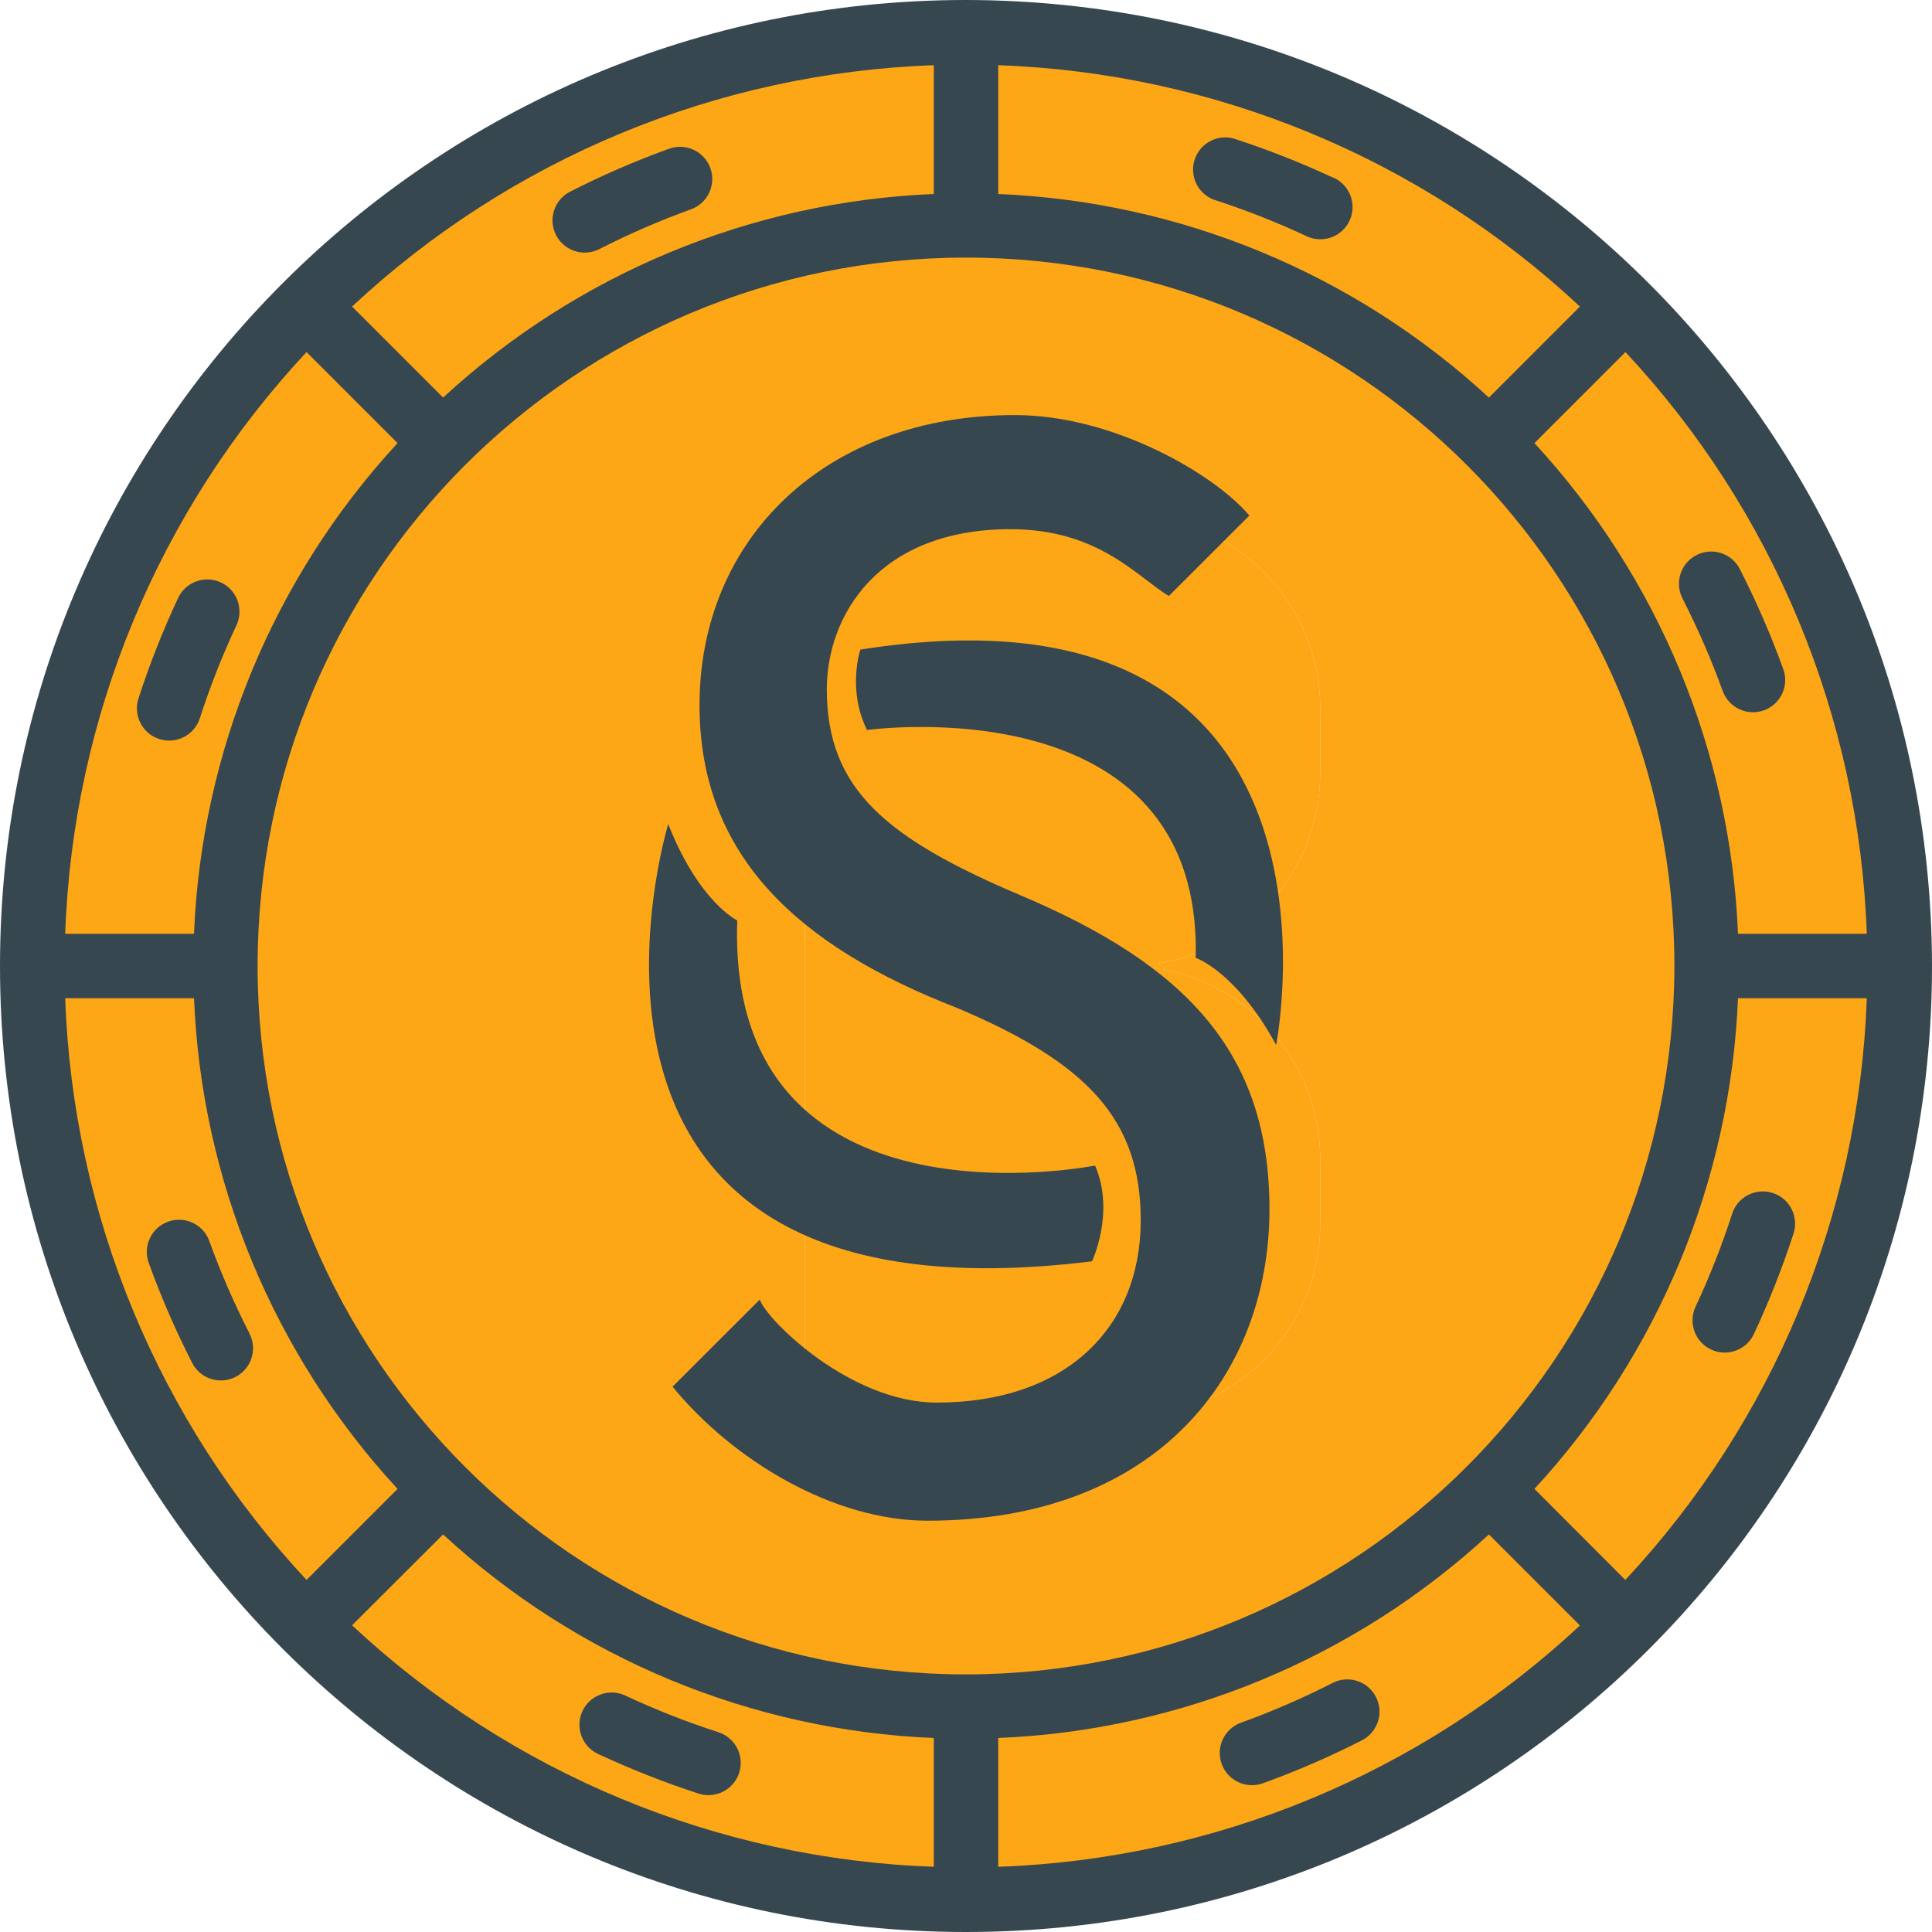
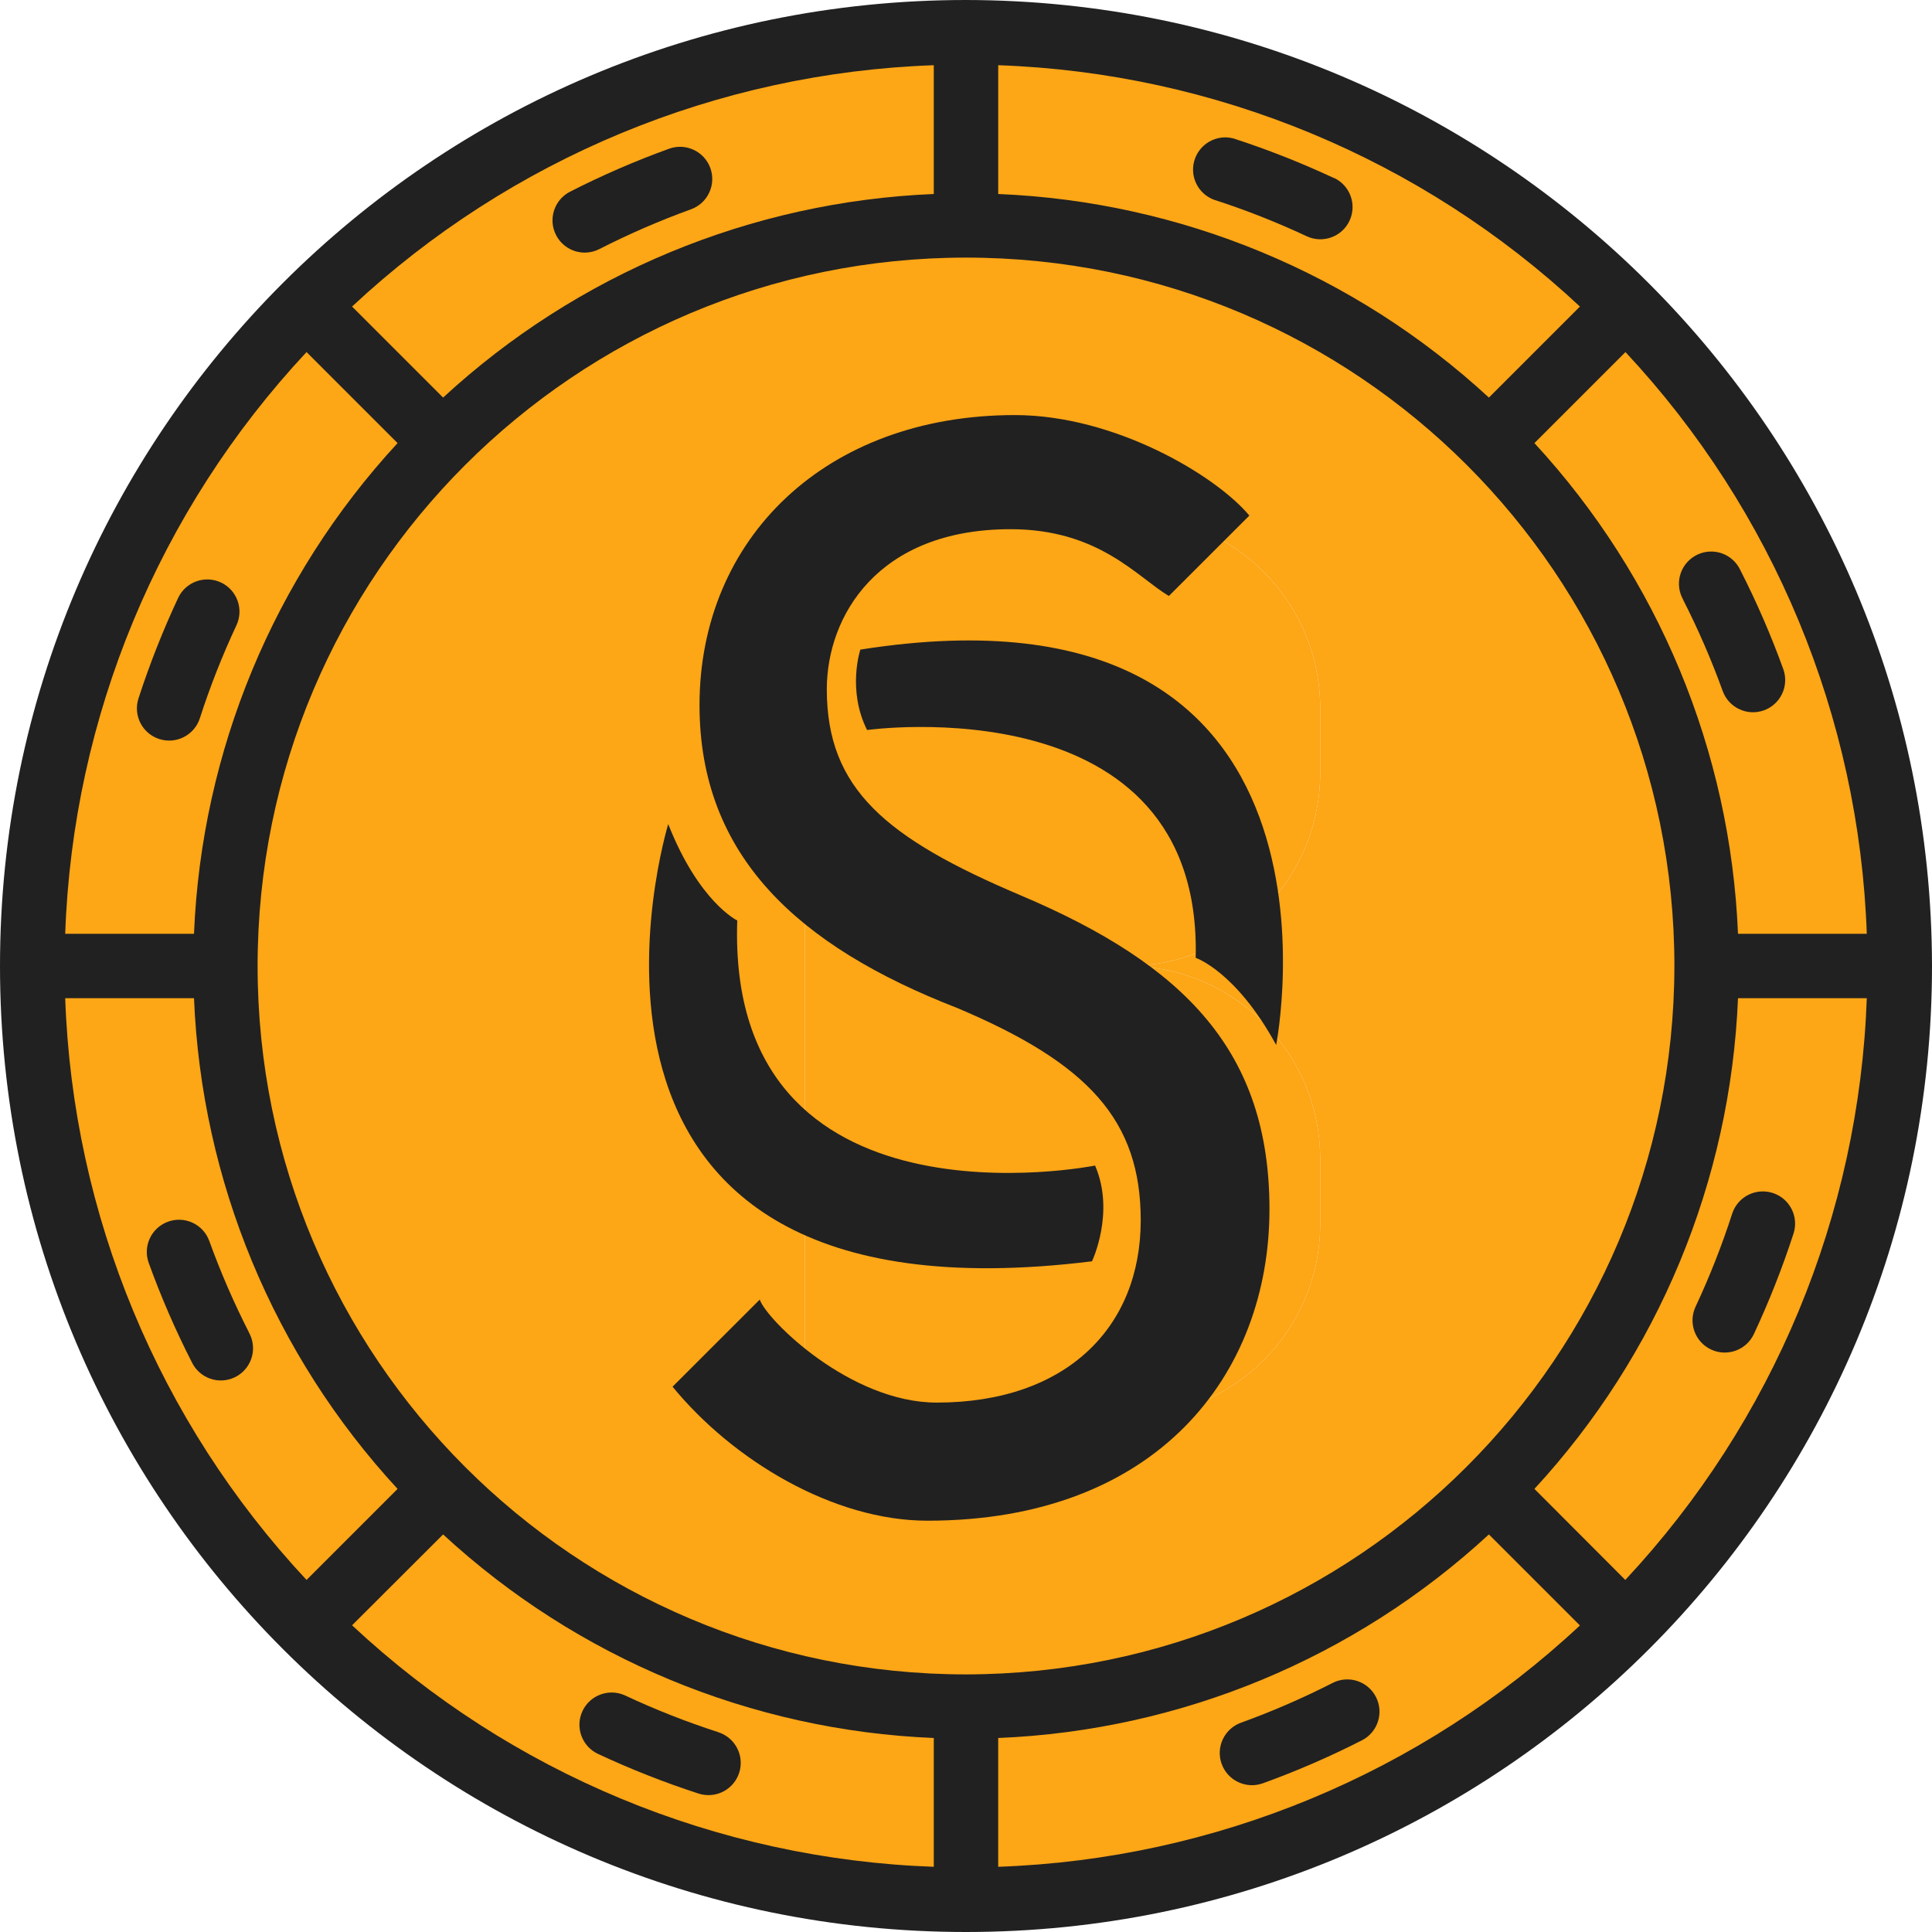
<svg xmlns="http://www.w3.org/2000/svg" width="512" height="512" viewBox="0 0 512 512" fill="none">
  <path d="M1.51367e-05 36.207C36.864 72.969 57.557 122.914 57.489 174.985H108.689C108.774 109.338 82.688 46.362 36.207 -6.10352e-07L1.51367e-05 36.207ZM69.802 99.209C66.67 90.565 63.001 82.125 58.811 73.942C63.001 82.125 66.671 90.565 69.802 99.209Z" transform="translate(394.778 81.015)" fill="#fda616" />
  <path d="M138.778 108.689L174.985 72.482C128.623 26.001 65.647 -0.085 0 0V51.2C52.07 51.132 102.016 71.825 138.778 108.689ZM93.909 46.396C85.58 42.496 77.013 39.126 68.266 36.301C77.013 39.126 85.581 42.496 93.909 46.396Z" transform="translate(256 8.53281)" fill="#fda616" />
  <path d="M174.985 51.2V0C109.338 -0.085 46.362 26.001 -6.10352e-07 72.482L36.207 108.689C72.969 71.825 122.915 51.132 174.985 51.2ZM73.942 49.878C82.125 45.688 90.565 42.019 99.209 38.887C90.565 42.018 82.125 45.688 73.942 49.878Z" transform="translate(81.0149 8.53281)" fill="#fda616" />
  <path d="M1.51367e-05 138.778L36.207 174.985C82.688 128.623 108.774 65.647 108.689 0H57.489C57.557 52.07 36.864 102.016 1.51367e-05 138.778ZM72.388 68.267C69.563 77.014 66.193 85.581 62.293 93.91C66.193 85.581 69.563 77.013 72.388 68.267Z" transform="translate(394.778 256)" fill="#fda616" />
  <path d="M108.689 36.207L72.482 -6.10352e-07C26.001 46.362 -0.085 109.338 0 174.985H51.2C51.132 122.915 71.825 72.969 108.689 36.207ZM36.301 106.718C39.134 97.98 42.505 89.429 46.396 81.118C42.505 89.43 39.134 97.98 36.301 106.718Z" transform="translate(8.53271 81.015)" fill="#fda616" />
  <path d="M36.207 1.51367e-05L-6.10352e-07 36.207C46.362 82.688 109.338 108.774 174.985 108.689V57.489C122.915 57.557 72.969 36.864 36.207 1.51367e-05ZM81.118 62.293C89.429 66.184 97.98 69.555 106.718 72.388C97.98 69.555 89.43 66.184 81.118 62.293Z" transform="translate(81.0149 394.778)" fill="#fda616" />
  <path d="M51.2 0H0C-0.085 65.647 26.001 128.623 72.482 174.985L108.689 138.778C71.825 102.016 51.132 52.07 51.2 0ZM38.887 75.776C42.019 84.42 45.688 92.86 49.878 101.043C45.688 92.86 42.018 84.42 38.887 75.776Z" transform="translate(8.53271 256)" fill="#fda616" />
  <path d="M0 57.489V108.689C65.647 108.774 128.623 82.688 174.985 36.207L138.778 1.51367e-05C102.016 36.864 52.07 57.557 0 57.489ZM101.043 58.811C92.86 63.001 84.42 66.67 75.776 69.802C84.42 66.671 92.86 63.001 101.043 58.811Z" transform="translate(256 394.778)" fill="#fda616" />
  <path d="M57.478 57.478C-19.16 134.124 -19.16 258.387 57.478 335.033C134.125 411.671 258.388 411.671 335.034 335.033C411.672 258.387 411.672 134.124 335.034 57.478C258.388 -19.159 134.126 -19.159 57.478 57.478ZM204.789 34.123V76.79H238.922C267.201 76.79 290.122 99.711 290.122 127.99V145.056C290.122 173.335 267.201 196.256 238.922 196.256C267.201 196.256 290.122 219.177 290.122 247.456V264.523C290.122 292.802 267.201 315.723 238.922 315.723H204.789H170.656H153.589V76.789H170.656H204.789V34.123Z" transform="translate(59.7434 59.7443)" fill="#fda616" />
  <path d="M-7.44629e-06 4.76074e-06V119.467H85.333C113.612 119.467 136.533 96.546 136.533 68.267V51.2C136.533 22.921 113.612 4.76074e-06 85.333 4.76074e-06H-7.44629e-06V4.76074e-06Z" transform="translate(213.333 136.533)" fill="#fda616" />
  <path d="M-7.44629e-06 119.467H85.333C113.612 119.467 136.533 96.546 136.533 68.267V51.2C136.533 22.921 113.612 0 85.333 0H-7.44629e-06V119.467Z" transform="translate(213.333 256)" fill="#fda616" />
-   <path d="M256 0C114.611 0 0 114.611 0 256C0 397.389 114.611 512 256 512C397.389 512 512 397.389 512 256C511.838 114.679 397.321 0.162 256 0ZM256 443.733C152.32 443.733 68.267 359.68 68.267 256C68.267 152.32 152.32 68.267 256 68.267C359.68 68.267 443.733 152.32 443.733 256C443.614 359.637 359.637 443.614 256 443.733ZM394.573 105.361C358.998 72.516 312.909 53.402 264.534 51.413V17.28C321.955 19.294 376.713 42.018 418.697 81.237L394.573 105.361ZM247.467 51.413C199.092 53.401 153.003 72.516 117.428 105.361L93.303 81.237C135.287 42.018 190.045 19.294 247.466 17.28V51.413H247.467ZM105.361 117.427C72.516 153.002 53.402 199.091 51.413 247.466H17.28C19.294 190.045 42.018 135.287 81.237 93.303L105.361 117.427ZM51.413 264.533C53.401 312.908 72.516 358.997 105.361 394.572L81.237 418.696C42.018 376.712 19.294 321.954 17.28 264.533H51.413ZM117.427 406.639C153.002 439.484 199.091 458.598 247.466 460.587V494.72C190.037 492.689 135.287 469.956 93.303 430.72L117.427 406.639ZM264.533 460.587C312.908 458.599 358.997 439.484 394.572 406.639L418.696 430.763C376.712 469.982 321.954 492.706 264.533 494.72V460.587ZM406.639 394.573C439.484 358.998 458.598 312.909 460.587 264.534H494.72C492.689 321.963 469.956 376.713 430.72 418.697L406.639 394.573ZM460.587 247.467C458.599 199.092 439.484 153.003 406.639 117.428L430.763 93.304C469.982 135.288 492.706 190.046 494.72 247.467H460.587V247.467Z" fill="#37474F" />
-   <path d="M5.926 42.294C10.406 43.745 15.219 41.287 16.678 36.807V36.798C19.392 28.384 22.634 20.158 26.38 12.154C28.377 7.887 26.534 2.801 22.267 0.805C18 -1.191 12.914 0.651 10.918 4.918C6.873 13.571 3.366 22.463 0.413 31.551C-1.029 36.04 1.428 40.844 5.917 42.294C5.917 42.294 5.926 42.294 5.926 42.294Z" transform="translate(36.2803 153.555)" fill="#37474F" />
-   <path d="M27.101 29.918C23.09 22.049 19.566 13.934 16.562 5.631C14.958 1.202 10.06 -1.093 5.631 0.511C1.202 2.115 -1.093 7.013 0.511 11.442C3.762 20.428 7.568 29.208 11.912 37.716C13.934 41.974 19.02 43.792 23.278 41.769C27.536 39.747 29.354 34.661 27.331 30.403C27.263 30.249 27.186 30.105 27.101 29.951V29.918Z" transform="translate(38.9036 323.244)" fill="#37474F" />
-   <path d="M41.394 4.647C39.252 0.457 34.115 -1.207 29.918 0.935C22.049 4.946 13.934 8.47 5.631 11.474C1.202 13.078 -1.093 17.976 0.511 22.405C2.115 26.834 7.013 29.129 11.442 27.525C20.428 24.274 29.208 20.468 37.716 16.124C41.897 13.965 43.544 8.828 41.394 4.647Z" transform="translate(323.244 445.06)" fill="#37474F" />
-   <path d="M1.057 12.679C5.068 20.547 8.592 28.662 11.596 36.965C13.2 41.394 18.098 43.689 22.527 42.085C26.956 40.481 29.251 35.583 27.647 31.154C24.396 22.168 20.59 13.388 16.246 4.88C14.224 0.622 9.138 -1.196 4.88 0.827C0.622 2.85 -1.196 7.935 0.827 12.193C0.895 12.347 0.972 12.492 1.057 12.645V12.679Z" transform="translate(444.938 146.16)" fill="#37474F" />
-   <path d="M0.944 23.389C2.403 26.248 5.339 28.04 8.547 28.04C9.895 28.04 11.226 27.716 12.421 27.101C20.289 23.09 28.404 19.566 36.707 16.562C41.136 14.958 43.431 10.06 41.827 5.631C40.223 1.202 35.325 -1.093 30.896 0.511C21.91 3.762 13.13 7.568 4.622 11.912C0.441 14.071 -1.206 19.208 0.944 23.389Z" transform="translate(146.418 38.9036)" fill="#37474F" />
-   <path d="M36.798 10.508C28.384 7.794 20.158 4.552 12.154 0.806C7.887 -1.191 2.801 0.652 0.805 4.919C-1.191 9.186 0.651 14.272 4.918 16.268C13.571 20.313 22.463 23.82 31.551 26.773C32.404 27.046 33.283 27.183 34.179 27.191C38.889 27.208 42.729 23.402 42.746 18.692C42.763 14.963 40.348 11.652 36.798 10.526V10.508V10.508Z" transform="translate(153.555 448.534)" fill="#37474F" />
-   <path d="M21.26 0.417C16.78 -1.034 11.967 1.424 10.508 5.904V5.913C7.794 14.327 4.552 22.553 0.806 30.557C-1.191 34.824 0.652 39.91 4.919 41.906C9.186 43.903 14.272 42.06 16.268 37.793C20.313 29.14 23.82 20.248 26.773 11.16C28.215 6.671 25.758 1.867 21.269 0.417C21.269 0.417 21.26 0.417 21.26 0.417Z" transform="translate(448.534 315.734)" fill="#37474F" />
-   <path d="M37.356 10.79C28.703 6.745 19.811 3.238 10.723 0.285C6.166 -0.918 1.498 1.795 0.287 6.352C-0.831 10.559 1.405 14.937 5.475 16.498C13.889 19.212 22.115 22.454 30.119 26.2C34.386 28.197 39.472 26.354 41.468 22.087C43.465 17.82 41.622 12.734 37.355 10.738L37.356 10.79Z" transform="translate(316.171 36.4078)" fill="#37474F" />
-   <path d="M23.107 234.4C24.882 239.727 47.011 261.701 70.013 261.701C104.135 261.701 124.069 241.958 124.069 213.396C124.069 186.929 110.264 171.808 75.382 157.107C33.213 140.725 7.144 116.78 7.144 76.873C7.144 32.764 40.499 -1.41437e-07 90.714 -1.41437e-07C117.167 -1.41437e-07 143.966 15.98 152.854 26.634L131.522 47.947C123.092 42.904 112.967 30.242 89.564 30.242C54.31 30.242 40.876 53.347 40.876 72.671C40.876 99.137 56.598 112.158 92.248 127.279C135.95 145.762 158.185 168.867 158.185 210.455C158.185 254.143 128.498 293 67.539 293C42.62 293 15.994 277.02 -1.50999e-06 257.487L23.107 234.4Z" transform="translate(178.237 110)" fill="#37474F" />
-   <path d="M1.158 2.427C1.158 2.427 -2.392 13.08 2.939 23.734C2.939 23.734 91.804 11.3 90.029 84.113C90.029 84.113 100.692 87.66 111.354 107.194C111.354 107.194 136.236 -18.886 1.158 2.427V2.427Z" transform="translate(226.842 169.726)" fill="#37474F" />
-   <path d="M117.386 115.871C117.386 115.871 123.571 102.932 118.208 90.499C118.208 90.499 20.487 110.032 23.381 25.552C23.381 25.552 13.238 20.701 5.086 -3.77165e-07C5.117 -3.77165e-07 -36.42 134.892 117.386 115.871Z" transform="translate(172 218.388)" fill="#37474F" />
+   <path d="M256 0C114.611 0 0 114.611 0 256C0 397.389 114.611 512 256 512C397.389 512 512 397.389 512 256C511.838 114.679 397.321 0.162 256 0ZM256 443.733C152.32 443.733 68.267 359.68 68.267 256C68.267 152.32 152.32 68.267 256 68.267C359.68 68.267 443.733 152.32 443.733 256C443.614 359.637 359.637 443.614 256 443.733ZM394.573 105.361C358.998 72.516 312.909 53.402 264.534 51.413V17.28C321.955 19.294 376.713 42.018 418.697 81.237L394.573 105.361ZM247.467 51.413C199.092 53.401 153.003 72.516 117.428 105.361L93.303 81.237C135.287 42.018 190.045 19.294 247.466 17.28V51.413H247.467ZM105.361 117.427C72.516 153.002 53.402 199.091 51.413 247.466H17.28C19.294 190.045 42.018 135.287 81.237 93.303L105.361 117.427ZM51.413 264.533C53.401 312.908 72.516 358.997 105.361 394.572L81.237 418.696C42.018 376.712 19.294 321.954 17.28 264.533H51.413ZM117.427 406.639C153.002 439.484 199.091 458.598 247.466 460.587V494.72C190.037 492.689 135.287 469.956 93.303 430.72L117.427 406.639ZM264.533 460.587C312.908 458.599 358.997 439.484 394.572 406.639L418.696 430.763C376.712 469.982 321.954 492.706 264.533 494.72V460.587ZM406.639 394.573C439.484 358.998 458.598 312.909 460.587 264.534H494.72C492.689 321.963 469.956 376.713 430.72 418.697L406.639 394.573ZM460.587 247.467C458.599 199.092 439.484 153.003 406.639 117.428L430.763 93.304C469.982 135.288 492.706 190.046 494.72 247.467H460.587V247.467Z" fill="#212121" />
+   <path d="M5.926 42.294C10.406 43.745 15.219 41.287 16.678 36.807V36.798C19.392 28.384 22.634 20.158 26.38 12.154C28.377 7.887 26.534 2.801 22.267 0.805C18 -1.191 12.914 0.651 10.918 4.918C6.873 13.571 3.366 22.463 0.413 31.551C-1.029 36.04 1.428 40.844 5.917 42.294C5.917 42.294 5.926 42.294 5.926 42.294Z" transform="translate(36.2803 153.555)" fill="#212121" />
+   <path d="M27.101 29.918C23.09 22.049 19.566 13.934 16.562 5.631C14.958 1.202 10.06 -1.093 5.631 0.511C1.202 2.115 -1.093 7.013 0.511 11.442C3.762 20.428 7.568 29.208 11.912 37.716C13.934 41.974 19.02 43.792 23.278 41.769C27.536 39.747 29.354 34.661 27.331 30.403C27.263 30.249 27.186 30.105 27.101 29.951V29.918Z" transform="translate(38.9036 323.244)" fill="#212121" />
+   <path d="M41.394 4.647C39.252 0.457 34.115 -1.207 29.918 0.935C22.049 4.946 13.934 8.47 5.631 11.474C1.202 13.078 -1.093 17.976 0.511 22.405C2.115 26.834 7.013 29.129 11.442 27.525C20.428 24.274 29.208 20.468 37.716 16.124C41.897 13.965 43.544 8.828 41.394 4.647Z" transform="translate(323.244 445.06)" fill="#212121" />
+   <path d="M1.057 12.679C5.068 20.547 8.592 28.662 11.596 36.965C13.2 41.394 18.098 43.689 22.527 42.085C26.956 40.481 29.251 35.583 27.647 31.154C24.396 22.168 20.59 13.388 16.246 4.88C14.224 0.622 9.138 -1.196 4.88 0.827C0.622 2.85 -1.196 7.935 0.827 12.193C0.895 12.347 0.972 12.492 1.057 12.645V12.679Z" transform="translate(444.938 146.16)" fill="#212121" />
+   <path d="M0.944 23.389C2.403 26.248 5.339 28.04 8.547 28.04C9.895 28.04 11.226 27.716 12.421 27.101C20.289 23.09 28.404 19.566 36.707 16.562C41.136 14.958 43.431 10.06 41.827 5.631C40.223 1.202 35.325 -1.093 30.896 0.511C21.91 3.762 13.13 7.568 4.622 11.912C0.441 14.071 -1.206 19.208 0.944 23.389Z" transform="translate(146.418 38.9036)" fill="#212121" />
+   <path d="M36.798 10.508C28.384 7.794 20.158 4.552 12.154 0.806C7.887 -1.191 2.801 0.652 0.805 4.919C-1.191 9.186 0.651 14.272 4.918 16.268C13.571 20.313 22.463 23.82 31.551 26.773C32.404 27.046 33.283 27.183 34.179 27.191C38.889 27.208 42.729 23.402 42.746 18.692C42.763 14.963 40.348 11.652 36.798 10.526V10.508V10.508Z" transform="translate(153.555 448.534)" fill="#212121" />
+   <path d="M21.26 0.417C16.78 -1.034 11.967 1.424 10.508 5.904V5.913C7.794 14.327 4.552 22.553 0.806 30.557C-1.191 34.824 0.652 39.91 4.919 41.906C9.186 43.903 14.272 42.06 16.268 37.793C20.313 29.14 23.82 20.248 26.773 11.16C28.215 6.671 25.758 1.867 21.269 0.417C21.269 0.417 21.26 0.417 21.26 0.417Z" transform="translate(448.534 315.734)" fill="#212121" />
+   <path d="M37.356 10.79C28.703 6.745 19.811 3.238 10.723 0.285C6.166 -0.918 1.498 1.795 0.287 6.352C-0.831 10.559 1.405 14.937 5.475 16.498C13.889 19.212 22.115 22.454 30.119 26.2C34.386 28.197 39.472 26.354 41.468 22.087C43.465 17.82 41.622 12.734 37.355 10.738L37.356 10.79Z" transform="translate(316.171 36.4078)" fill="#212121" />
+   <path d="M23.107 234.4C24.882 239.727 47.011 261.701 70.013 261.701C104.135 261.701 124.069 241.958 124.069 213.396C124.069 186.929 110.264 171.808 75.382 157.107C33.213 140.725 7.144 116.78 7.144 76.873C7.144 32.764 40.499 -1.41437e-07 90.714 -1.41437e-07C117.167 -1.41437e-07 143.966 15.98 152.854 26.634L131.522 47.947C123.092 42.904 112.967 30.242 89.564 30.242C54.31 30.242 40.876 53.347 40.876 72.671C40.876 99.137 56.598 112.158 92.248 127.279C135.95 145.762 158.185 168.867 158.185 210.455C158.185 254.143 128.498 293 67.539 293C42.62 293 15.994 277.02 -1.50999e-06 257.487L23.107 234.4Z" transform="translate(178.237 110)" fill="#212121" />
+   <path d="M1.158 2.427C1.158 2.427 -2.392 13.08 2.939 23.734C2.939 23.734 91.804 11.3 90.029 84.113C90.029 84.113 100.692 87.66 111.354 107.194C111.354 107.194 136.236 -18.886 1.158 2.427V2.427Z" transform="translate(226.842 169.726)" fill="#212121" />
+   <path d="M117.386 115.871C117.386 115.871 123.571 102.932 118.208 90.499C118.208 90.499 20.487 110.032 23.381 25.552C23.381 25.552 13.238 20.701 5.086 -3.77165e-07C5.117 -3.77165e-07 -36.42 134.892 117.386 115.871Z" transform="translate(172 218.388)" fill="#212121" />
</svg>
